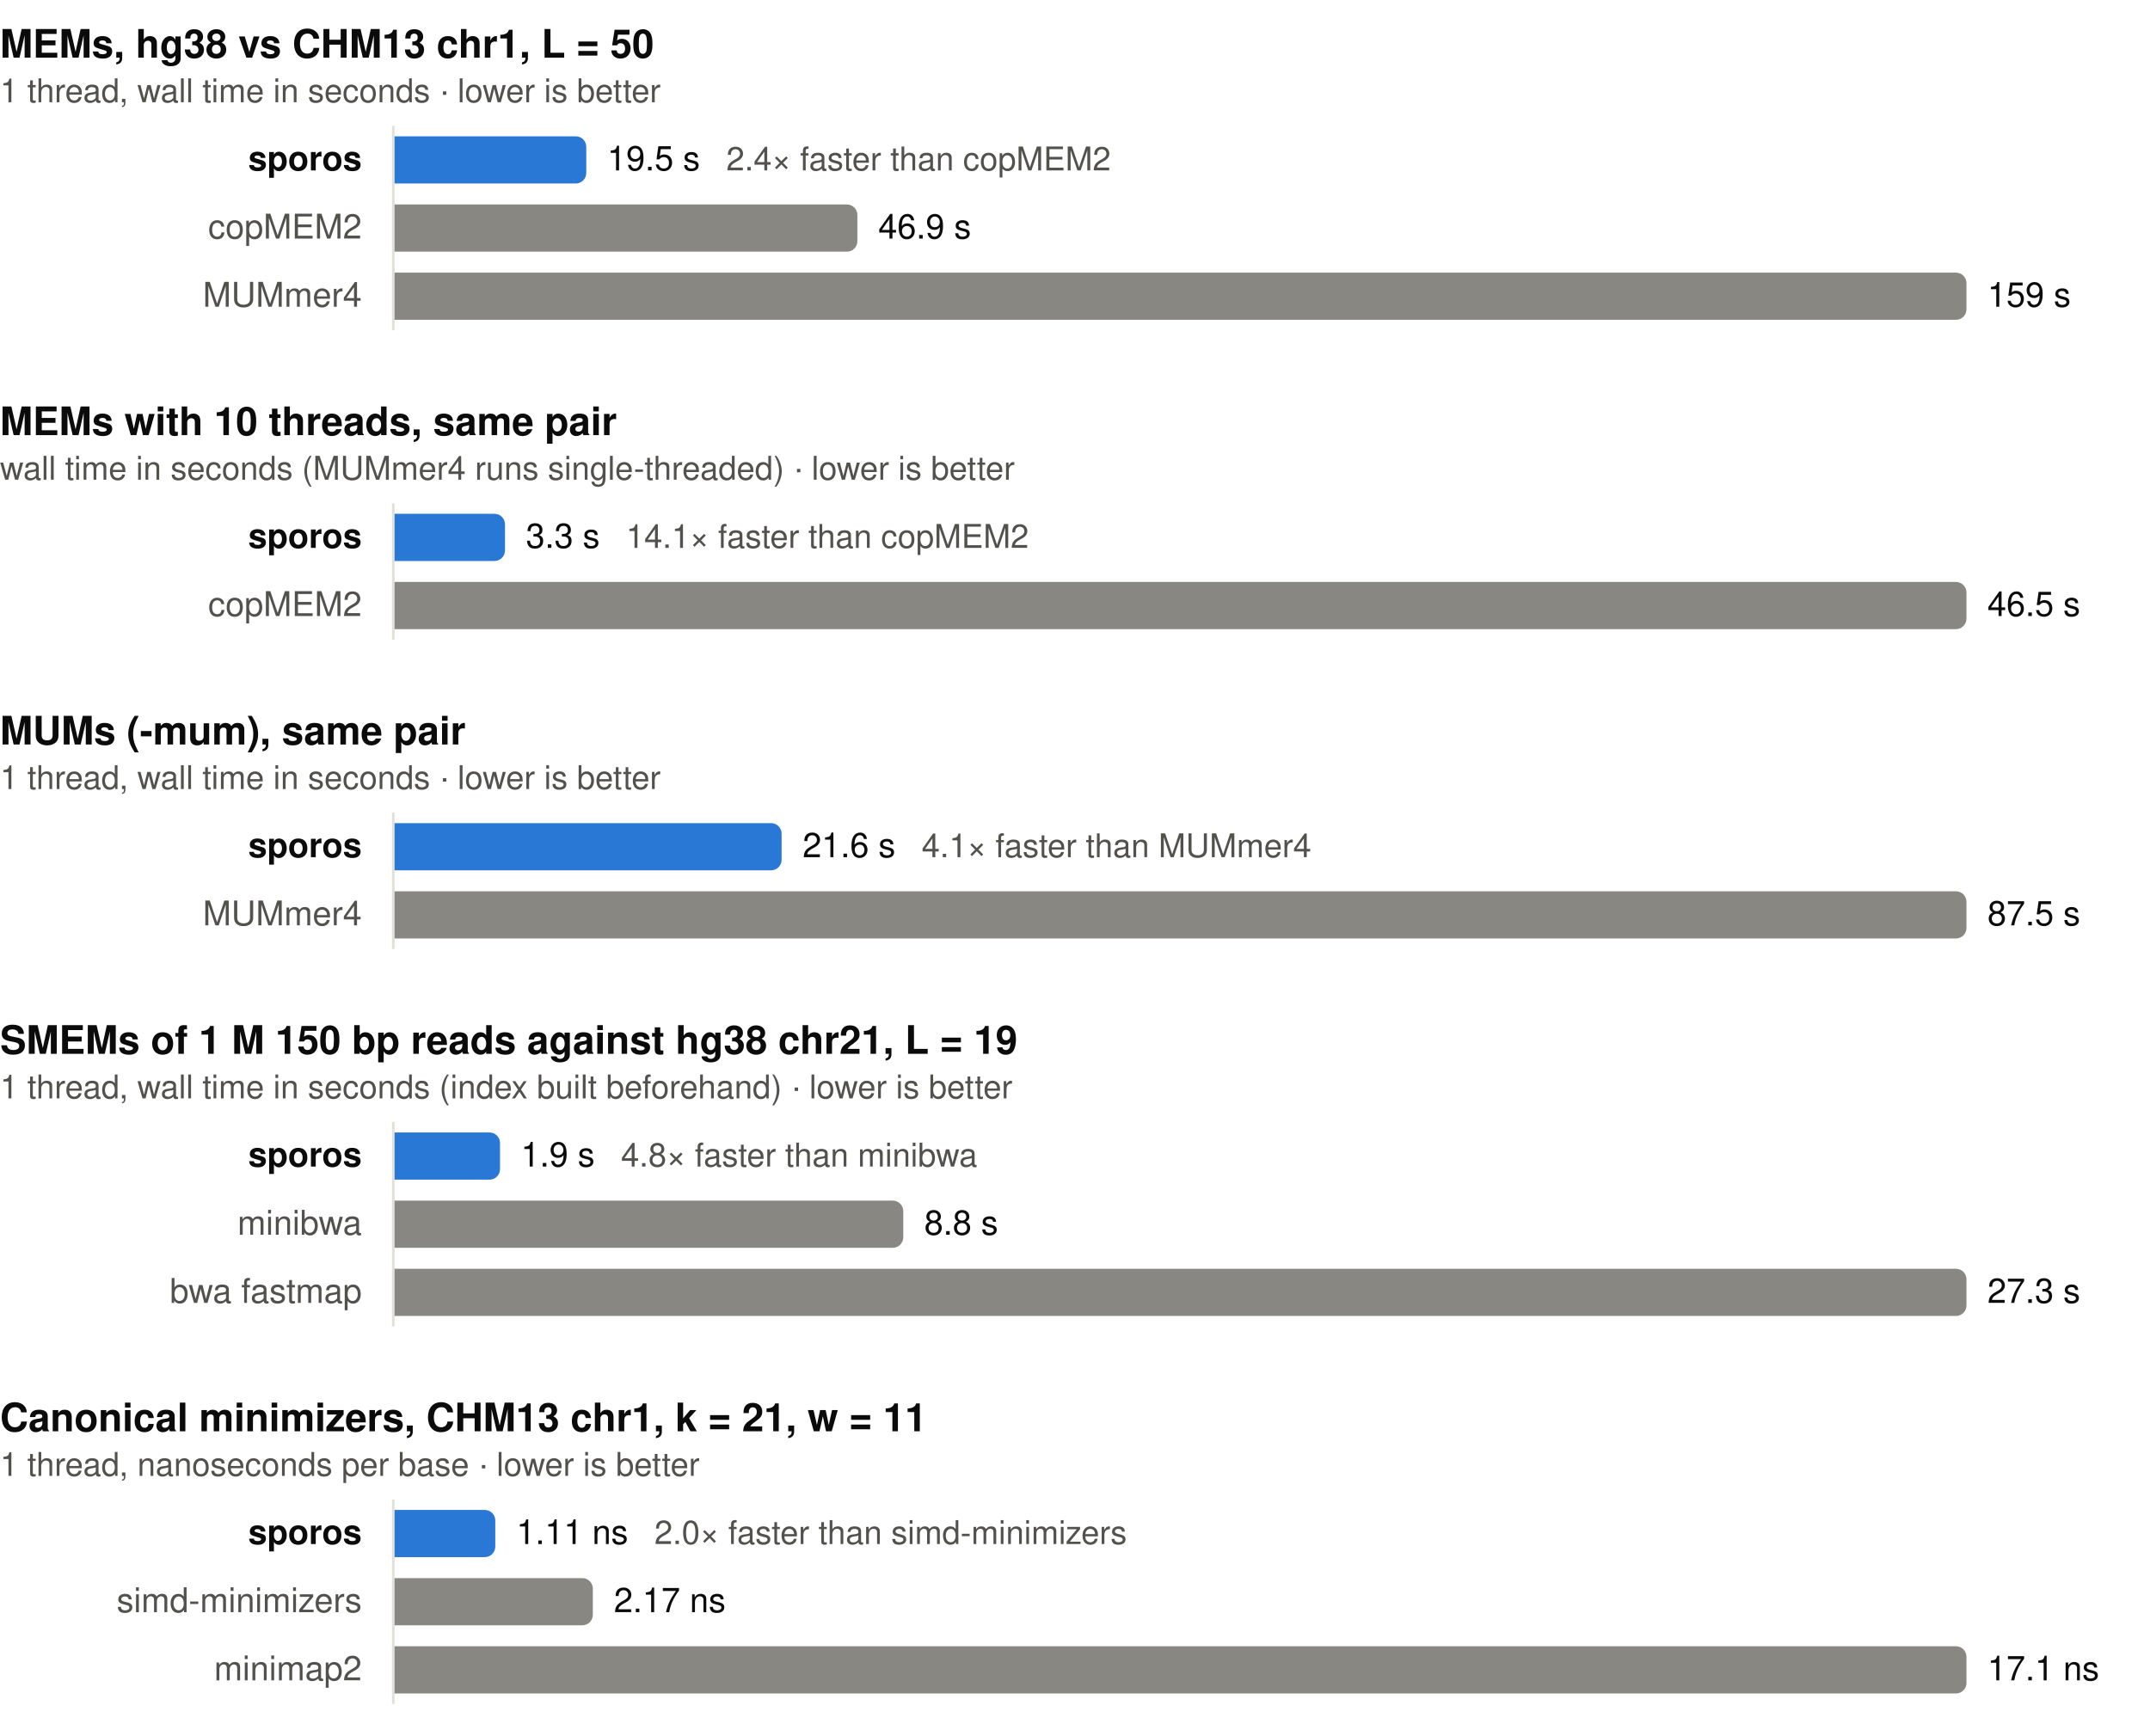
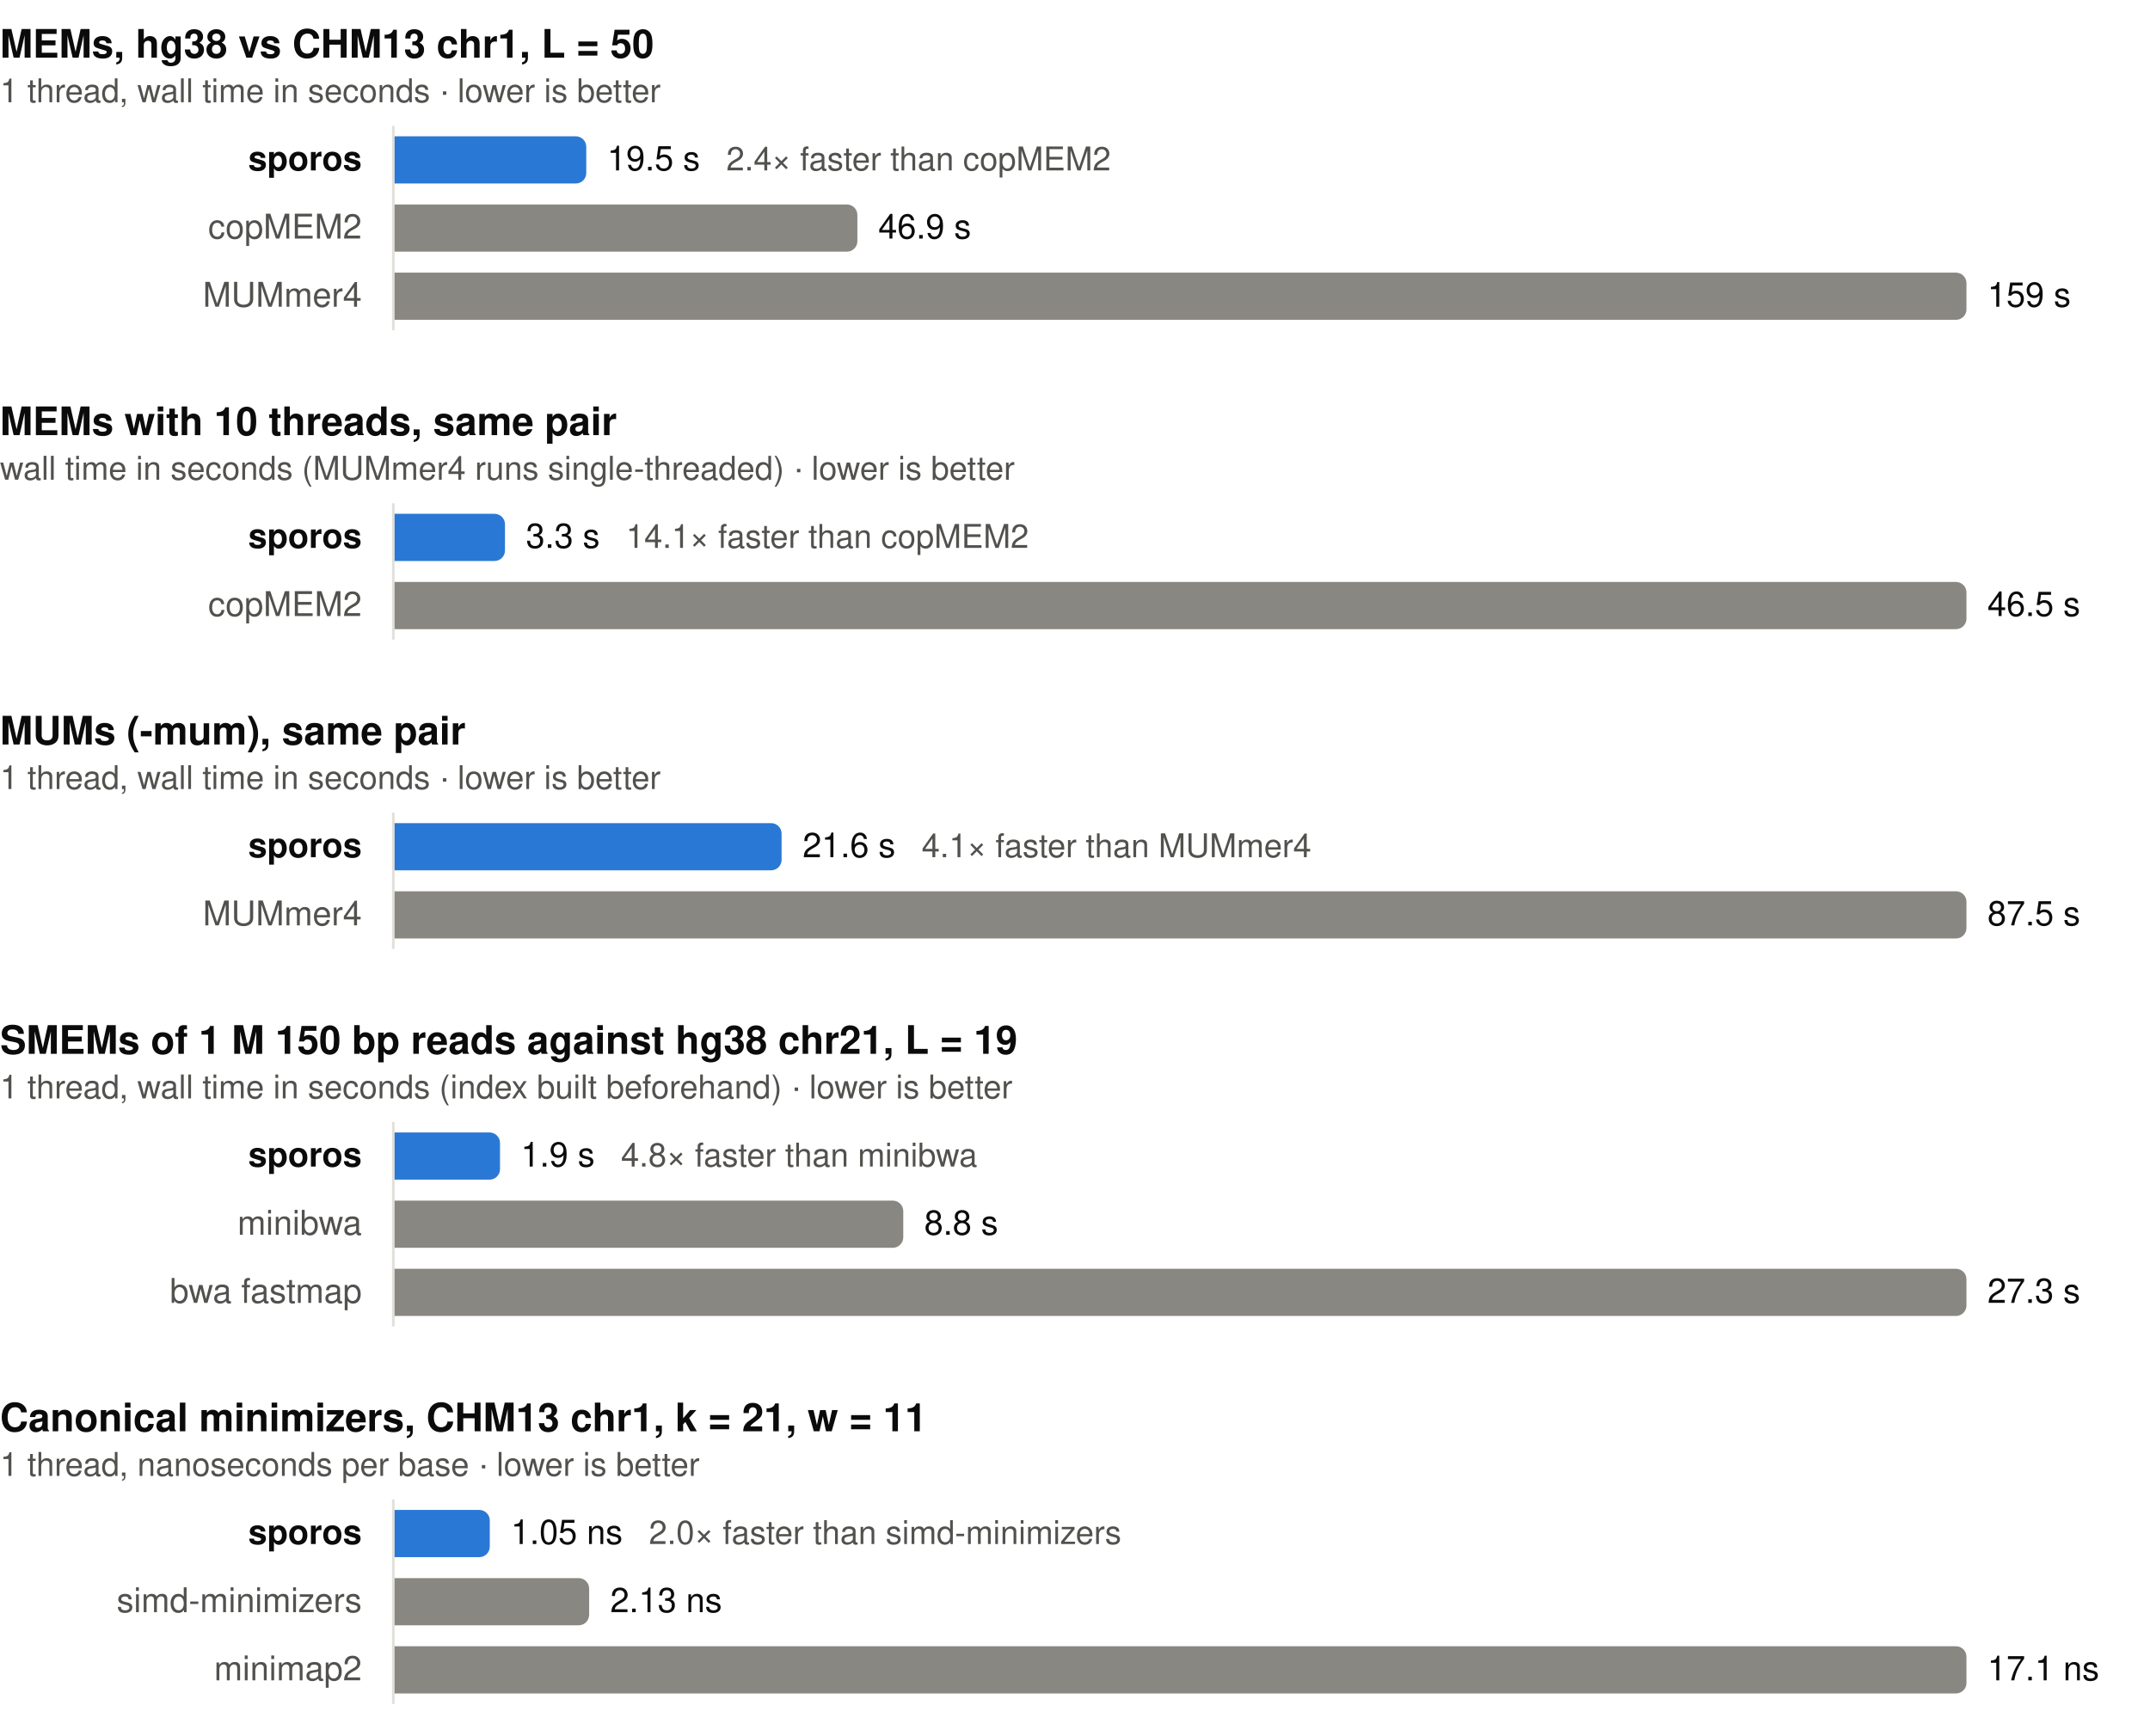
<svg xmlns="http://www.w3.org/2000/svg" width="820" height="662" viewBox="0 0 820 662" role="img" aria-label="sporos benchmark results: sporos is fastest in every panel">
  <style>.title{font:600 15px system-ui, -apple-system, "Segoe UI", Helvetica, Arial, sans-serif;fill:#0b0b0b}.sub{font:400 12.5px system-ui, -apple-system, "Segoe UI", Helvetica, Arial, sans-serif;fill:#52514e}.name{font:400 13px system-ui, -apple-system, "Segoe UI", Helvetica, Arial, sans-serif;fill:#52514e}.strong{font-weight:600;fill:#0b0b0b}.val{font:500 13px system-ui, -apple-system, "Segoe UI", Helvetica, Arial, sans-serif;fill:#0b0b0b;font-variant-numeric:tabular-nums}.note{font:400 12.5px system-ui, -apple-system, "Segoe UI", Helvetica, Arial, sans-serif;fill:#52514e}</style>
  <text x="0" y="22" class="title">MEMs, hg38 vs CHM13 chr1, L = 50</text>
  <text x="0" y="39" class="sub">1 thread, wall time in seconds · lower is better</text>
  <text x="138" y="65" class="name strong" text-anchor="end">sporos</text>
  <path d="M150.0,52.0 H219.6 A4,4 0 0 1 223.6,56.0 V66.0 A4,4 0 0 1 219.6,70.0 H150.0 Z" fill="#2a78d6" />
  <text x="231.585" y="65" class="val">19.5 s<tspan class="note" dx="10">2.4× faster than copMEM2</tspan>
  </text>
  <text x="138" y="91" class="name" text-anchor="end">copMEM2</text>
  <path d="M150.0,78.0 H323.0 A4,4 0 0 1 327.0,82.0 V92.0 A4,4 0 0 1 323.0,96.0 H150.0 Z" fill="#898781" />
  <text x="334.981" y="91" class="val">46.9 s</text>
  <text x="138" y="117" class="name" text-anchor="end">MUMmer4</text>
  <path d="M150.0,104.0 H746.0 A4,4 0 0 1 750.0,108.0 V118.0 A4,4 0 0 1 746.0,122.0 H150.0 Z" fill="#898781" />
  <text x="758.0" y="117" class="val">159 s</text>
  <line x1="150" y1="48" x2="150" y2="126" stroke="#e1e0d9" stroke-width="1" />
  <text x="0" y="166" class="title">MEMs with 10 threads, same pair</text>
  <text x="0" y="183" class="sub">wall time in seconds (MUMmer4 runs single-threaded) · lower is better</text>
  <text x="138" y="209" class="name strong" text-anchor="end">sporos</text>
  <path d="M150.0,196.0 H188.6 A4,4 0 0 1 192.6,200.0 V210.0 A4,4 0 0 1 188.6,214.0 H150.0 Z" fill="#2a78d6" />
  <text x="200.581" y="209" class="val">3.3 s<tspan class="note" dx="10">14.1× faster than copMEM2</tspan>
  </text>
  <text x="138" y="235" class="name" text-anchor="end">copMEM2</text>
  <path d="M150.0,222.0 H746.0 A4,4 0 0 1 750.0,226.0 V236.0 A4,4 0 0 1 746.0,240.0 H150.0 Z" fill="#898781" />
  <text x="758.0" y="235" class="val">46.5 s</text>
  <line x1="150" y1="192" x2="150" y2="244" stroke="#e1e0d9" stroke-width="1" />
  <text x="0" y="284" class="title">MUMs (-mum), same pair</text>
  <text x="0" y="301" class="sub">1 thread, wall time in seconds · lower is better</text>
  <text x="138" y="327" class="name strong" text-anchor="end">sporos</text>
  <path d="M150.0,314.0 H294.1 A4,4 0 0 1 298.1,318.0 V328.0 A4,4 0 0 1 294.1,332.0 H150.0 Z" fill="#2a78d6" />
  <text x="306.114" y="327" class="val">21.6 s<tspan class="note" dx="10">4.1× faster than MUMmer4</tspan>
  </text>
  <text x="138" y="353" class="name" text-anchor="end">MUMmer4</text>
  <path d="M150.0,340.0 H746.0 A4,4 0 0 1 750.0,344.0 V354.0 A4,4 0 0 1 746.0,358.0 H150.0 Z" fill="#898781" />
  <text x="758.0" y="353" class="val">87.5 s</text>
  <line x1="150" y1="310" x2="150" y2="362" stroke="#e1e0d9" stroke-width="1" />
  <text x="0" y="402" class="title">SMEMs of 1 M 150 bp reads against hg38 chr21, L = 19</text>
  <text x="0" y="419" class="sub">1 thread, wall time in seconds (index built beforehand) · lower is better</text>
  <text x="138" y="445" class="name strong" text-anchor="end">sporos</text>
  <path d="M150.0,432.0 H186.7 A4,4 0 0 1 190.7,436.0 V446.0 A4,4 0 0 1 186.7,450.0 H150.0 Z" fill="#2a78d6" />
  <text x="198.659" y="445" class="val">1.9 s<tspan class="note" dx="10">4.8× faster than minibwa</tspan>
  </text>
  <text x="138" y="471" class="name" text-anchor="end">minibwa</text>
  <path d="M150.0,458.0 H340.5 A4,4 0 0 1 344.5,462.0 V472.0 A4,4 0 0 1 340.5,476.0 H150.0 Z" fill="#898781" />
  <text x="352.505" y="471" class="val">8.8 s</text>
  <text x="138" y="497" class="name" text-anchor="end">bwa fastmap</text>
  <path d="M150.0,484.0 H746.0 A4,4 0 0 1 750.0,488.0 V498.0 A4,4 0 0 1 746.0,502.0 H150.0 Z" fill="#898781" />
  <text x="758.0" y="497" class="val">27.3 s</text>
  <line x1="150" y1="428" x2="150" y2="506" stroke="#e1e0d9" stroke-width="1" />
  <text x="0" y="546" class="title">Canonical minimizers, CHM13 chr1, k = 21, w = 11</text>
  <text x="0" y="563" class="sub">1 thread, nanoseconds per base · lower is better</text>
  <text x="138" y="589" class="name strong" text-anchor="end">sporos</text>
-   <path d="M150.0,576.0 H184.9 A4,4 0 0 1 188.9,580.0 V590.0 A4,4 0 0 1 184.9,594.0 H150.0 Z" fill="#2a78d6" />
-   <text x="196.947" y="589" class="val">1.11 ns<tspan class="note" dx="10">2.0× faster than simd-minimizers</tspan>
+   <path d="M150.0,576.0 H182.8 A4,4 0 0 1 186.8,580.0 V590.0 A4,4 0 0 1 182.8,594.0 H150.0 Z" fill="#2a78d6" />
+   <text x="194.842" y="589" class="val">1.05 ns<tspan class="note" dx="10">2.0× faster than simd-minimizers</tspan>
  </text>
  <text x="138" y="615" class="name" text-anchor="end">simd-minimizers</text>
-   <path d="M150.0,602.0 H222.1 A4,4 0 0 1 226.1,606.0 V616.0 A4,4 0 0 1 222.1,620.0 H150.0 Z" fill="#898781" />
-   <text x="234.14" y="615" class="val">2.17 ns</text>
+   <path d="M150.0,602.0 H220.7 A4,4 0 0 1 224.7,606.0 V616.0 A4,4 0 0 1 220.7,620.0 H150.0 Z" fill="#898781" />
+   <text x="232.737" y="615" class="val">2.13 ns</text>
  <text x="138" y="641" class="name" text-anchor="end">minimap2</text>
  <path d="M150.0,628.0 H746.0 A4,4 0 0 1 750.0,632.0 V642.0 A4,4 0 0 1 746.0,646.0 H150.0 Z" fill="#898781" />
  <text x="758.0" y="641" class="val">17.1 ns</text>
  <line x1="150" y1="572" x2="150" y2="650" stroke="#e1e0d9" stroke-width="1" />
</svg>
